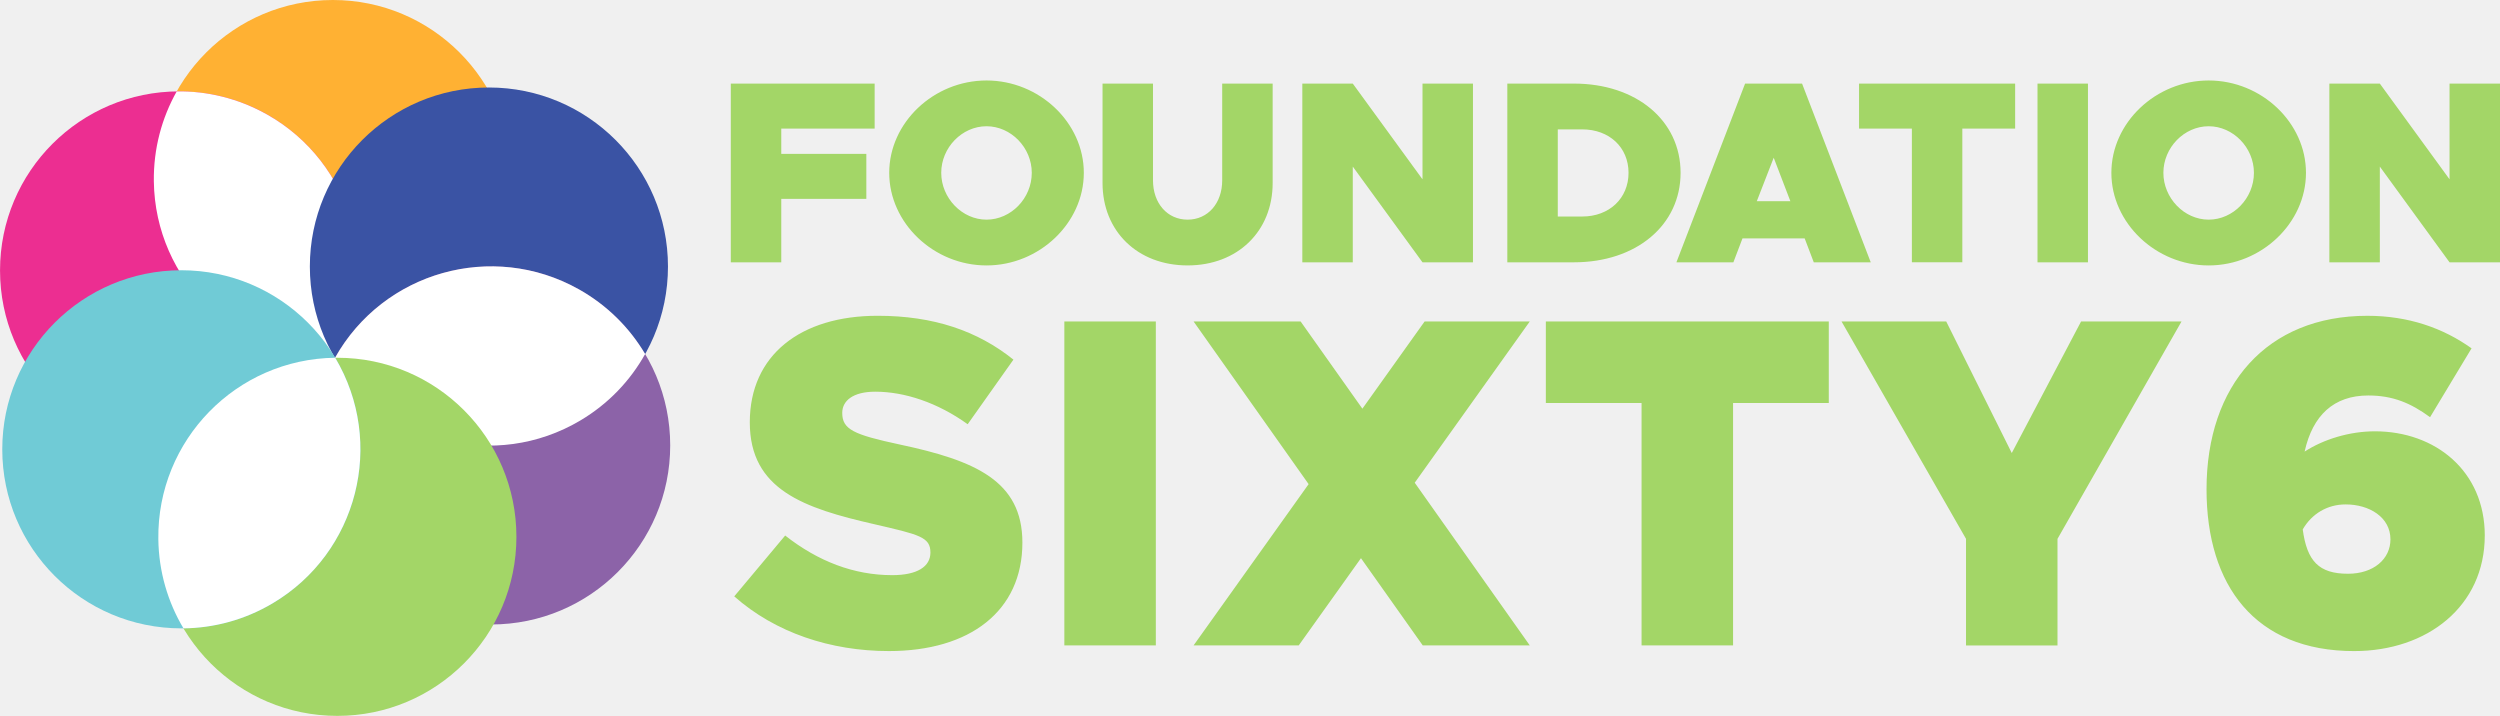
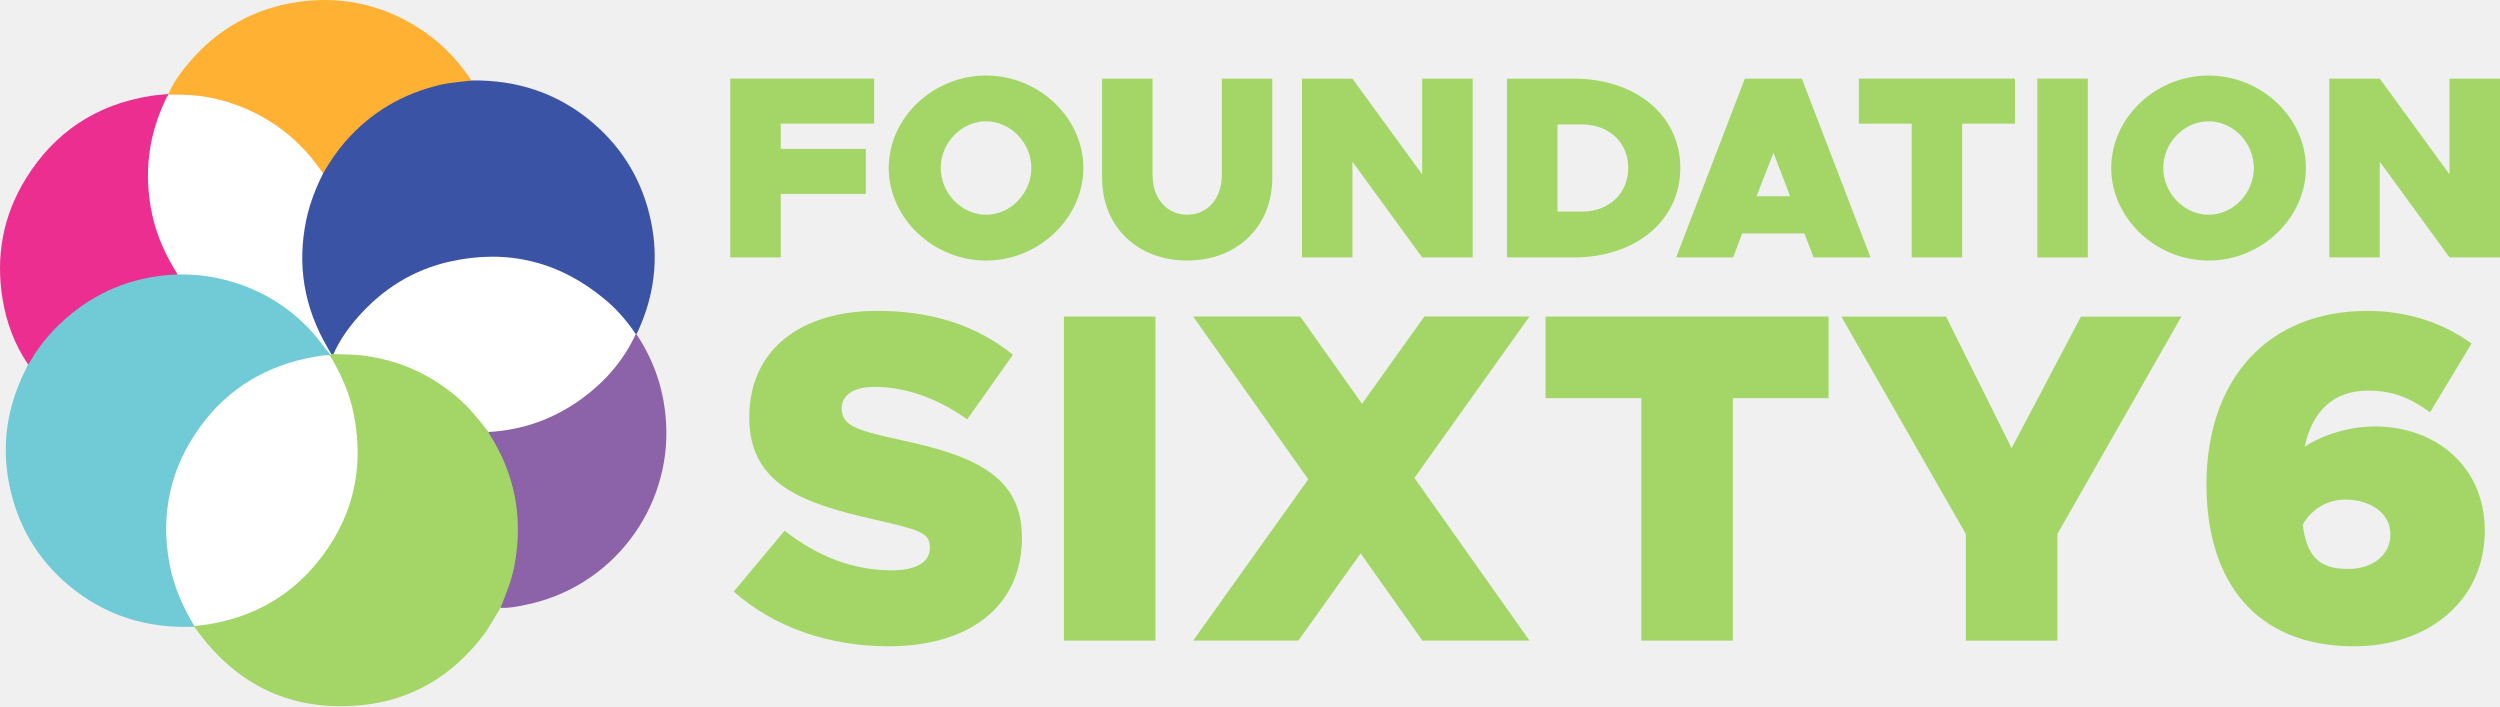
- <svg xmlns="http://www.w3.org/2000/svg" id="Layer_2" data-name="Layer 2" viewBox="0 0 1575.03 451">
+ <svg xmlns="http://www.w3.org/2000/svg" id="Layer_2" data-name="Layer 2" viewBox="0 0 1574.54 444.8">
  <defs>
    <style>
      .cls-1 {
        fill: #a3d667;
      }

      .cls-1, .cls-2, .cls-3, .cls-4, .cls-5, .cls-6, .cls-7 {
        stroke-width: 0px;
      }

      .cls-2 {
        fill: #ffb133;
      }

      .cls-3 {
        fill: #fff;
      }

      .cls-4 {
        fill: #70cbd6;
      }

      .cls-5 {
        fill: #ec2e91;
      }

      .cls-6 {
        fill: #8c63a8;
      }

      .cls-7 {
        fill: #3a53a4;
      }
    </style>
  </defs>
-   <g id="sixty6">
-     <path class="cls-1" d="m462.58,375.72l32.09-38.33c20.8,16.34,43.38,24.96,67.44,24.96,15.75,0,24.07-5.35,24.07-14.26,0-9.8-7.13-11.29-35.36-17.83-44.27-10.1-78.44-21.69-78.44-64.17s32.09-67.15,80.52-67.15c35.35,0,62.99,9.51,85.57,27.63l-28.82,40.7c-19.01-13.67-39.81-20.5-58.23-20.5-13.96,0-20.8,5.65-20.8,13.37,0,10.4,7.13,13.67,36.25,19.91,47.54,10.1,77.25,22.88,77.25,61.8,0,43.08-32.98,68.33-84.08,68.33-36.84,0-71.6-11.59-97.45-34.46Zm207.97-173.21h57.64v204.11h-57.64v-204.11Zm220.75,101.61l72.49,102.5h-67.44l-38.92-54.96-39.22,54.96h-66.25l72.49-101.61-72.49-102.5h67.44l38.92,54.96,39.22-54.96h66.25l-72.49,101.61Zm142.91-50.21h-60.31v-51.4h178.26v51.4h-60.31v152.71h-57.64v-152.71Zm204.41,85.57l-78.44-136.96h65.96l41.3,82.89,43.67-82.89h63.28l-78.14,136.96v67.15h-57.64v-67.15Zm326.81-2.08c0,44.57-36.25,72.79-82.3,72.79-62.39,0-92.99-41.3-92.99-101.91,0-65.66,38.03-109.33,101.31-109.33,25.85,0,47.83,7.73,65.66,20.5l-26.14,43.38c-12.18-8.91-23.47-13.67-38.92-13.67-21.69,0-35.06,12.48-40.11,35.35,11.88-7.72,28.22-12.78,44.27-12.78,38.03,0,69.23,24.96,69.23,65.66Zm-59.42,2.38c0-13.96-13.37-21.99-28.22-21.99-11.59,0-21.39,5.94-27.04,15.75,2.67,19.91,10.1,27.93,28.52,27.93,16.04,0,26.74-9.21,26.74-21.69Z" />
-   </g>
-   <g id="foundation">
-     <path class="cls-1" d="m492.21,81.02v15.9h53.59v28.35h-53.59v39.99h-31.8V52.67h90.63v28.35h-58.84Zm68.01,27.86c0-31.63,28.03-58.18,61.3-58.18s61.3,26.55,61.3,58.18-28.03,58.35-61.3,58.35-61.3-26.71-61.3-58.35Zm89.81,0c0-15.9-13.11-29.34-28.52-29.34s-28.52,13.44-28.52,29.34,13.11,29.5,28.52,29.5,28.52-13.44,28.52-29.5Zm44.58,6.39v-62.61h31.79v60.97c0,14.42,9.01,24.75,21.8,24.75s21.8-10.33,21.8-24.75v-60.97h31.79v62.61c0,30.48-22.12,51.95-53.59,51.95s-53.59-21.47-53.59-51.95Zm125.87-62.61h31.79l43.92,60.31v-60.31h31.8v112.6h-31.8l-43.92-60.31v60.31h-31.79V52.67Zm129.15,0h41.96c39.33,0,67.2,23.27,67.2,56.22s-27.86,56.38-67.2,56.38h-41.96V52.67Zm47.2,83.75c17.04,0,29.17-11.47,29.17-27.53s-12.13-27.37-29.17-27.37h-15.41v54.9h15.41Zm140.13,13.77h-39.17l-5.74,15.08h-35.89l43.27-112.6h35.89l43.27,112.6h-35.89l-5.74-15.08Zm-9.01-23.44l-10.49-27.37-10.65,27.37h21.14Zm76.54-45.73h-33.27v-28.35h98.34v28.35h-33.27v84.24h-31.79v-84.24Zm79.16-28.35h31.79v112.6h-31.79V52.67Zm46.54,56.22c0-31.63,28.03-58.18,61.3-58.18s61.3,26.55,61.3,58.18-28.03,58.35-61.3,58.35-61.3-26.71-61.3-58.35Zm89.81,0c0-15.9-13.11-29.34-28.52-29.34s-28.52,13.44-28.52,29.34,13.11,29.5,28.52,29.5,28.52-13.44,28.52-29.5Zm47.53-56.22h31.79l43.92,60.31v-60.31h31.8v112.6h-31.8l-43.92-60.31v60.31h-31.79V52.67Z" />
-   </g>
-   <g id="orange">
-     <circle id="orange-2" data-name="orange" class="cls-2" cx="209.72" cy="112.81" r="112.81" />
-   </g>
-   <g id="pink">
-     <circle id="pink-2" data-name="pink" class="cls-5" cx="112.83" cy="170.38" r="112.81" />
-   </g>
-   <g id="top-petal">
-     <path id="top-petal-2" data-name="top-petal" class="cls-3" d="m168,71.99c-17.95-10.06-37.46-14.69-56.66-14.42-9.41,16.73-14.68,36.08-14.42,56.65.78,62.3,51.92,112.16,114.21,111.38.02,0,.04,0,.06,0,0-.02.02-.03.03-.05,30.47-54.34,11.12-123.09-43.22-153.57Z" />
-   </g>
-   <g id="blue">
-     <circle id="blue-2" data-name="blue" class="cls-7" cx="308.02" cy="167.93" r="112.81" />
-   </g>
-   <g id="purple">
-     <circle id="purple-2" data-name="purple" class="cls-6" cx="309.43" cy="280.62" r="112.81" />
-   </g>
-   <g id="middle-petal">
-     <path id="middle-pertal" class="cls-3" d="m364.61,182.23c-54.34-30.47-123.09-11.12-153.57,43.22,0,.02-.02.03-.03.05,0,.02.02.03.03.05,31.82,53.56,101.04,71.18,154.6,39.35,17.69-10.51,31.45-25.1,40.81-41.86-9.78-16.52-23.91-30.76-41.85-40.82Z" />
-   </g>
-   <g id="green">
-     <circle id="gren" class="cls-1" cx="212.54" cy="338.2" r="112.81" />
-   </g>
-   <g id="teal">
-     <circle id="teal-2" data-name="teal" class="cls-4" cx="114.24" cy="283.07" r="112.81" />
-   </g>
-   <g id="bottom-petal">
-     <path id="bottom-petal-2" data-name="bottom-petal" class="cls-3" d="m99.75,339.61c.26,20.57,6.01,39.79,15.84,56.27,19.19-.21,38.59-5.32,56.28-15.84,53.56-31.82,71.18-101.04,39.35-154.6,0-.02-.02-.03-.03-.05-.02,0-.04,0-.06,0-62.3.78-112.16,51.92-111.38,114.21Z" />
+   <g id="Layer_1-2" data-name="Layer 1">
+     <g>
+       <path class="cls-4" d="m122.35,394.71c-29.5,1.24-56.03-6.81-78.82-25.83-20.14-16.81-32.67-38.32-37.77-64.03-5.03-25.37-1.05-49.51,10.59-72.49.48-.94.89-1.92,1.33-2.88.01-1.49.76-2.69,1.52-3.89,18.11-28.64,43.81-46.08,77.17-52.13,5.09-.92,10.23-1.57,15.43-1.53,27.19-.45,51.5,7.76,72.81,24.6,9.38,7.41,17.49,16.06,23.58,26.46.04.39-.07.73-.33,1.03-4.6,1.59-9.5,1.43-14.21,2.46-21.6,4.73-40.3,14.6-56.04,30.3-17.72,17.67-27.86,38.97-31.1,63.52-3.28,24.89,1.88,48.23,14.62,69.87.65,1.11,1.46,2.15,1.62,3.5,0,.4-.13.74-.4,1.02Z" />
+       <path class="cls-1" d="m207.79,223.83c.1-.17.16-.35.18-.55.15-.36.41-.61.77-.77.53-.2,1.08-.29,1.64-.32,27.52-.84,52.17,7.19,74.05,23.87,9.46,7.22,17.13,16.07,23.9,25.78,10.58,15.52,16.75,32.74,18.39,51.34,1.73,19.77-.89,39.03-9.55,57.17-.47.98-1.01,1.86-1.93,2.46-3.71,5.85-6.81,12.07-11.06,17.6-19.34,25.17-44.72,40.53-76.2,43.69-43.97,4.41-79.03-12.25-104.78-48.26-.27-.38-.57-.75-.85-1.13.04-.15.05-.31.04-.47,1.5-1.4,3.46-1.4,5.29-1.62,22.52-2.73,42.26-11.57,59.33-26.52,21.56-18.89,33.59-42.8,36.73-71.03,2.6-23.35-2.41-45.36-13.96-65.86-.93-1.65-2.73-3.07-1.99-5.38Z" />
+       <path class="cls-7" d="m210.06,222.97l-1.41.07c-5.1-5.83-8.41-12.67-11.24-19.79-5.4-13.6-8.32-27.73-8.07-42.35.32-18.26,4.44-35.65,13.32-51.75,18.36-32.92,46.19-52.25,83.39-58.19,3.63-.58,7.23-.77,10.87-.3,28.69-.38,54.47,7.96,76.39,26.64,19.3,16.45,31.61,37.39,36.73,62.27,4.91,23.84,1.94,46.89-8.23,69-.29.64-.66,1.25-.99,1.87-.36.14-.71.11-1.04-.09-4.62-5.32-8.62-11.17-13.73-16.08-16.29-15.68-35.45-25.72-57.76-29.89-23.15-4.32-45.31-1.05-66.39,8.81-20.7,9.68-36.76,24.76-48.22,44.62-1.05,1.83-1.91,3.8-3.64,5.15Z" />
+       <path class="cls-6" d="m400.42,210.44c.14.01.28.02.42.01,11.25,16.92,17.48,35.45,18.67,55.81,3.19,54.31-34.25,103.65-88.23,114.61-5.3,1.08-10.58,2.27-16.05,1.94,3.46-8.71,7.04-17.34,8.78-26.65,5.49-29.44.62-56.87-15.45-82.23-.37-.58-.62-1.24-.93-1.86,2.49-2.08,5.61-1.18,8.4-1.62,36.61-5.74,63.94-24.73,82.04-57.04.62-1.11.97-2.44,2.33-2.97Z" />
+       <path class="cls-5" d="m111.88,172.84c-25.01.97-47.45,8.94-66.93,24.79-10.55,8.59-19.46,18.63-26.22,30.49-.28.5-.7.92-1.05,1.38-8.5-12.45-13.61-26.31-16.05-41.05-4.47-27.04.23-52.62,14.64-75.93,18.09-29.29,44.44-46.71,78.55-52.11,3.71-.59,7.47-.8,11.21-1.18.26.32.34.69.26,1.09-2.77,6.23-5.54,12.46-7.43,19.04-8.58,29.97-5.44,58.61,9.66,85.93,1.33,2.41,3.6,4.44,3.37,7.56Z" />
+       <path class="cls-2" d="m106.11,59.56c-.03-.11-.07-.23-.1-.34,3.13-7.32,7.81-13.64,12.9-19.64C136.8,18.44,159.56,5.51,186.81,1.36c26.4-4.02,51.43.85,74.48,14.74,14.55,8.77,26.29,20.44,35.64,34.57-6.46.95-13,1.2-19.4,2.7-23.84,5.59-43.97,17.31-60.09,35.84-5.35,6.16-9.83,12.88-13.9,19.91-1.64.09-2.07-1.34-2.82-2.3-2.52-3.24-5.01-6.49-7.74-9.58-18.94-21.45-42.92-32.99-71.05-36.44-3.96-.48-7.98-.04-11.98-.15-1.35-.04-2.88.35-3.85-1.1Z" />
+       <path class="cls-3" d="m207.79,223.83c6.97,11.69,12.49,23.96,15.1,37.41,6.9,35.53-1.29,67.31-24.61,94.84-17.74,20.94-40.77,32.94-67.82,37.26-2.67.43-5.38.61-8.06.91-7.5-12.35-13.15-25.4-15.74-39.72-5.66-31.27.76-59.94,19.27-85.55,17.85-24.69,42.44-39.12,72.41-44.28,3.08-.53,6.25-1.22,9.45-.87Z" />
+       <path class="cls-3" d="m106.11,59.56c10.96-.12,21.82.47,32.5,3.34,26.64,7.16,47.86,21.98,63.65,44.58.4.57.85,1.11,1.28,1.66-4.63,9.27-8.41,18.83-10.58,29.02-6.08,28.61-1.43,55.43,13.24,80.62.83,1.42,1.63,2.85,2.45,4.28-.23.08-.45.16-.68.24-4.03-4.9-7.6-10.14-11.94-14.82-14.12-15.23-31.15-25.63-51.08-31.36-10.81-3.11-21.84-4.46-33.07-4.27-7.32-11.63-13.05-23.94-15.98-37.43-5.57-25.62-2.61-50.23,8.91-73.79.36-.73.87-1.38,1.31-2.07Z" />
+       <path class="cls-3" d="m400.42,210.44c-7.52,16.25-18.83,29.41-33.12,40.01-17.7,13.12-37.59,20.43-59.65,21.62-6.16-8.04-12.5-15.9-20.32-22.45-17.83-14.93-38.24-23.62-61.41-26-5.3-.55-10.58-.3-15.86-.64,3.78-8.59,9.13-16.18,15.27-23.17,15.59-17.75,34.85-29.87,57.9-35.05,36.53-8.2,69.34-.04,98.1,24.09,7.45,6.25,13.71,13.53,19.09,21.6Z" />
+     </g>
+     <g>
+       <g>
+         <path class="cls-1" d="m491.72,77.88v15.9h53.59v28.35h-53.59v39.99h-31.8V49.53h90.63v28.35h-58.84Z" />
+         <path class="cls-1" d="m559.73,105.75c0-31.63,28.03-58.18,61.3-58.18s61.3,26.55,61.3,58.18-28.03,58.35-61.3,58.35-61.3-26.71-61.3-58.35Zm89.81,0c0-15.9-13.11-29.34-28.52-29.34s-28.52,13.44-28.52,29.34,13.11,29.5,28.52,29.5,28.52-13.44,28.52-29.5Z" />
+         <path class="cls-1" d="m694.12,112.14v-62.61h31.79v60.97c0,14.42,9.01,24.75,21.8,24.75s21.8-10.33,21.8-24.75v-60.97h31.79v62.61c0,30.48-22.12,51.95-53.59,51.95s-53.59-21.47-53.59-51.95Z" />
+         <path class="cls-1" d="m819.99,49.53h31.79l43.92,60.31v-60.31h31.8v112.6h-31.8l-43.92-60.31v60.31h-31.79V49.53Z" />
+         <path class="cls-1" d="m949.13,49.53h41.96c39.33,0,67.2,23.27,67.2,56.22s-27.86,56.38-67.2,56.38h-41.96V49.53Zm47.2,83.75c17.04,0,29.17-11.47,29.17-27.53s-12.13-27.37-29.17-27.37h-15.41v54.9h15.41Z" />
+         <path class="cls-1" d="m1136.46,147.05h-39.17l-5.74,15.08h-35.89l43.27-112.6h35.89l43.27,112.6h-35.89l-5.74-15.08Zm-9.01-23.44l-10.49-27.37-10.65,27.37h21.14Z" />
+         <path class="cls-1" d="m1203.99,77.88h-33.27v-28.35h98.34v28.35h-33.27v84.24h-31.79v-84.24Z" />
+         <path class="cls-1" d="m1283.15,49.53h31.79v112.6h-31.79V49.53Z" />
+         <path class="cls-1" d="m1329.69,105.75c0-31.63,28.03-58.18,61.3-58.18s61.3,26.55,61.3,58.18-28.03,58.35-61.3,58.35-61.3-26.71-61.3-58.35Zm89.81,0c0-15.9-13.11-29.34-28.52-29.34s-28.52,13.44-28.52,29.34,13.11,29.5,28.52,29.5,28.52-13.44,28.52-29.5Z" />
+         <path class="cls-1" d="m1467.03,49.53h31.79l43.92,60.31v-60.31h31.8v112.6h-31.8l-43.92-60.31v60.31h-31.79V49.53Z" />
+       </g>
+       <g>
+         <path class="cls-1" d="m462.09,372.58l32.09-38.33c20.8,16.34,43.38,24.96,67.44,24.96,15.75,0,24.07-5.35,24.07-14.26,0-9.8-7.13-11.29-35.36-17.83-44.27-10.1-78.44-21.69-78.44-64.17s32.09-67.15,80.52-67.15c35.35,0,62.99,9.51,85.57,27.63l-28.82,40.7c-19.01-13.67-39.81-20.5-58.23-20.5-13.96,0-20.8,5.65-20.8,13.37,0,10.4,7.13,13.67,36.25,19.91,47.54,10.1,77.25,22.88,77.25,61.8,0,43.08-32.98,68.33-84.08,68.33-36.84,0-71.6-11.59-97.45-34.46Z" />
+         <path class="cls-1" d="m670.06,199.37h57.64v204.11h-57.64v-204.11Z" />
+         <path class="cls-1" d="m890.81,300.98l72.49,102.5h-67.44l-38.92-54.96-39.22,54.96h-66.25l72.49-101.61-72.49-102.5h67.44l38.92,54.96,39.22-54.96h66.25l-72.49,101.61Z" />
+         <path class="cls-1" d="m1033.72,250.77h-60.31v-51.4h178.26v51.4h-60.31v152.71h-57.64v-152.71Z" />
+         <path class="cls-1" d="m1238.13,336.34l-78.44-136.96h65.96l41.3,82.89,43.67-82.89h63.28l-78.14,136.96v67.15h-57.64v-67.15Z" />
+         <path class="cls-1" d="m1564.95,334.26c0,44.57-36.25,72.79-82.3,72.79-62.39,0-92.99-41.3-92.99-101.91,0-65.66,38.03-109.33,101.31-109.33,25.85,0,47.83,7.73,65.66,20.5l-26.14,43.38c-12.18-8.91-23.47-13.67-38.92-13.67-21.69,0-35.06,12.48-40.11,35.35,11.88-7.72,28.22-12.78,44.27-12.78,38.03,0,69.23,24.96,69.23,65.66Zm-59.42,2.38c0-13.96-13.37-21.99-28.22-21.99-11.59,0-21.39,5.94-27.04,15.75,2.67,19.91,10.1,27.93,28.52,27.93,16.04,0,26.74-9.21,26.74-21.69Z" />
+       </g>
+     </g>
  </g>
</svg>
